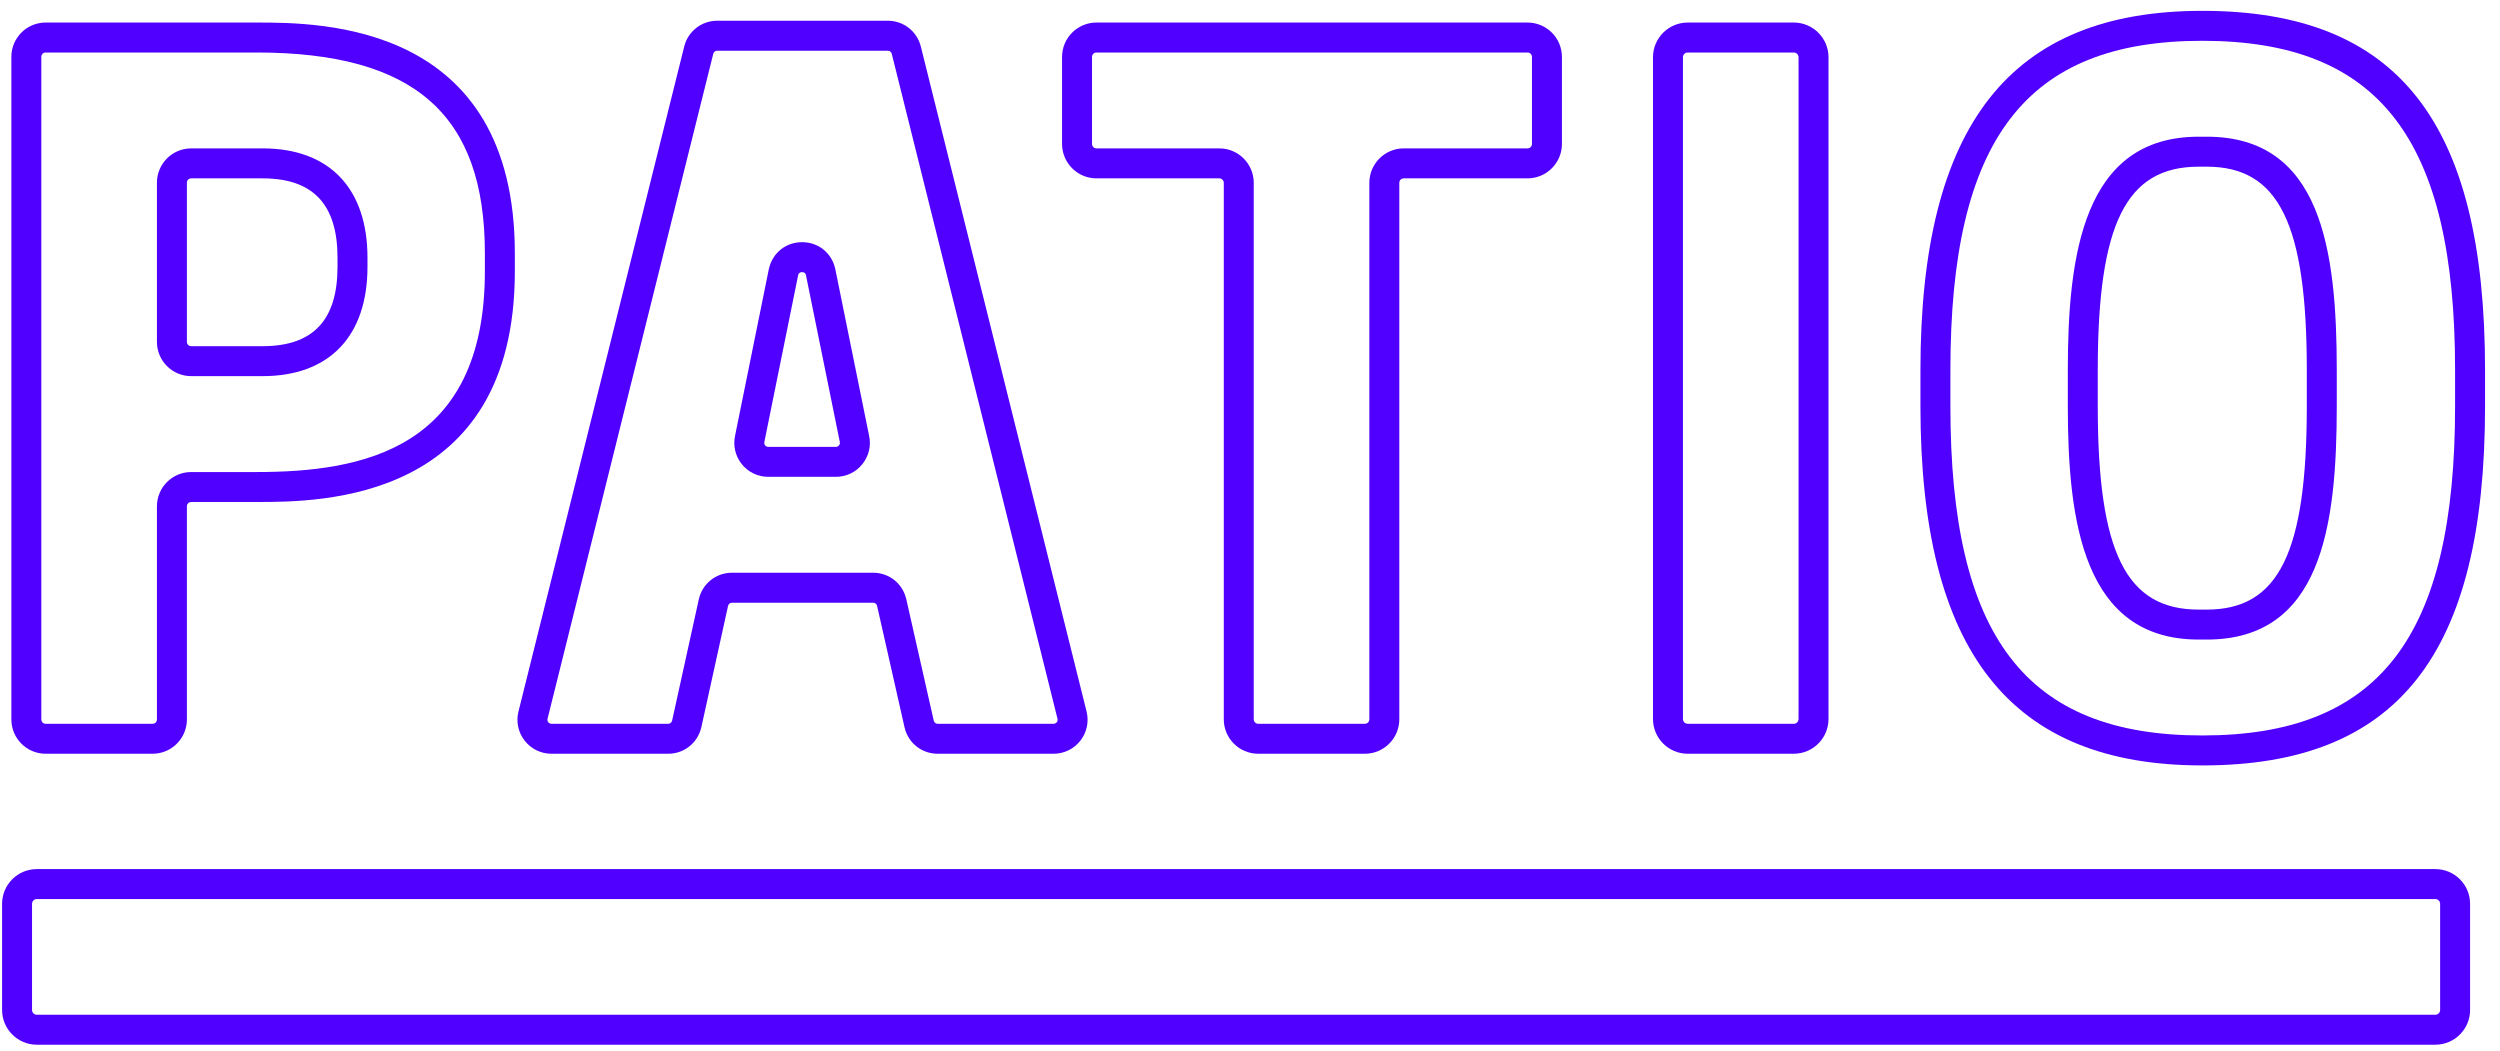
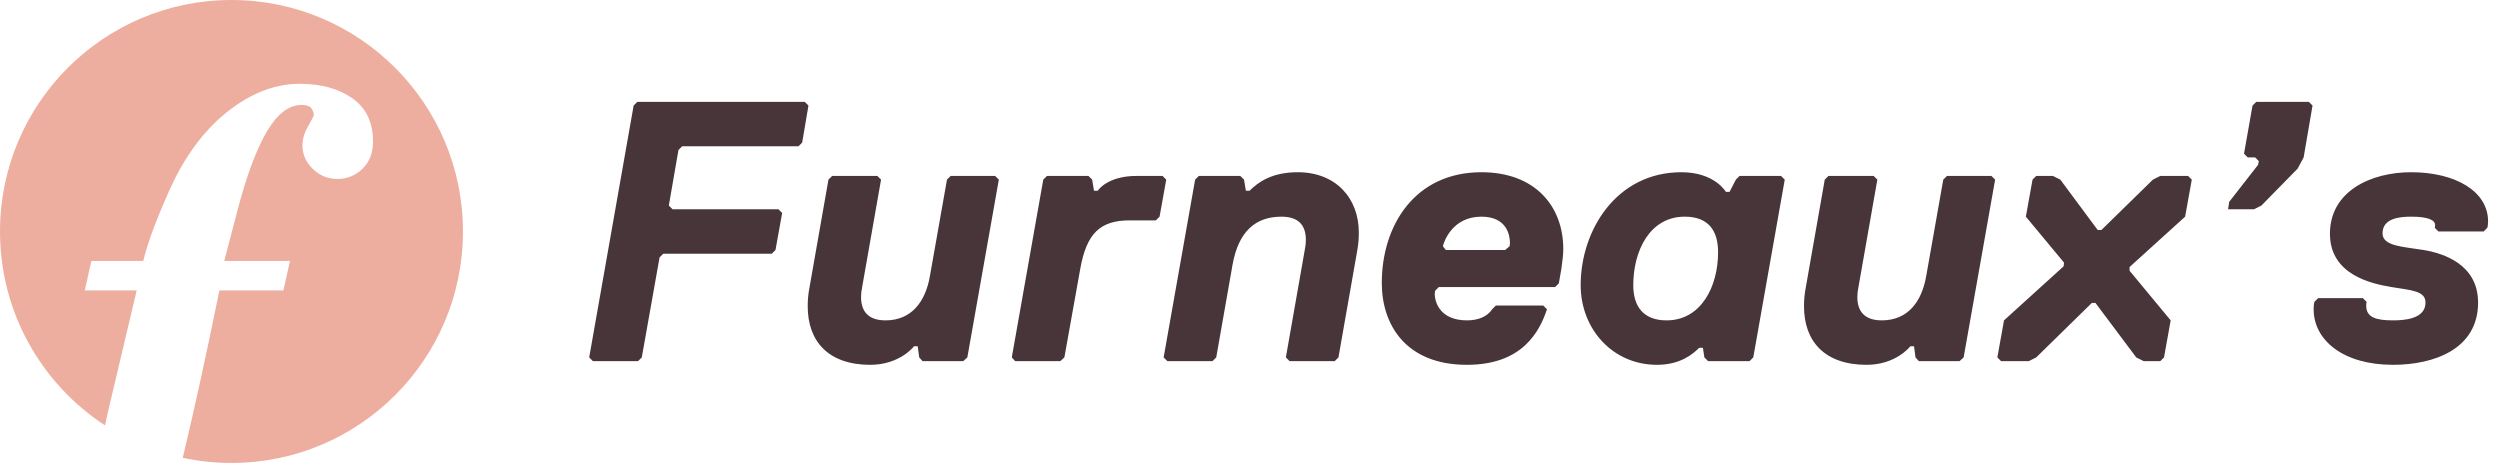
- <svg xmlns="http://www.w3.org/2000/svg" width="119px" height="50px" viewBox="0 0 119 50" version="1.1">
+ <svg xmlns="http://www.w3.org/2000/svg" width="162px" height="30px" viewBox="0 0 162 30" version="1.1">
  <defs />
-   <g id="Page-1" stroke="none" stroke-width="1" fill="none" fill-rule="evenodd">
-     <g id="mobile" transform="translate(-19, -20)" fill="#5000FF">
-       <g id="header" transform="translate(0, -2)">
-         <g id="logo" transform="translate(19, 22)">
-           <g id="group">
-             <path d="M7.265,35.878 L2.171,35.878 C1.272,35.878 0.541,35.146 0.541,34.247 L0.541,2.703 C0.541,1.805 1.272,1.073 2.171,1.073 L12.203,1.073 C15.246,1.073 24.506,1.073 24.506,12.056 L24.506,12.912 C24.506,23.895 15.246,23.895 12.203,23.895 L9.1,23.895 C8.986,23.895 8.896,23.987 8.896,24.1 L8.896,34.247 C8.896,35.146 8.164,35.878 7.265,35.878 L7.265,35.878 Z M2.171,2.499 C2.058,2.499 1.967,2.591 1.967,2.703 L1.967,34.247 C1.967,34.36 2.058,34.452 2.171,34.452 L7.265,34.452 C7.379,34.452 7.47,34.36 7.47,34.247 L7.47,24.1 C7.47,23.201 8.201,22.469 9.1,22.469 L12.203,22.469 C17.267,22.469 23.08,21.383 23.08,12.912 L23.08,12.056 C23.08,5.446 19.725,2.499 12.203,2.499 L2.171,2.499 L2.171,2.499 Z M12.502,17.904 L9.1,17.904 C8.201,17.904 7.47,17.173 7.47,16.274 L7.47,8.695 C7.47,7.795 8.201,7.063 9.1,7.063 L12.502,7.063 C15.673,7.063 17.492,8.961 17.492,12.27 L17.492,12.698 C17.492,16.007 15.673,17.904 12.502,17.904 L12.502,17.904 Z M9.1,8.49 C8.986,8.49 8.896,8.582 8.896,8.695 L8.896,16.274 C8.896,16.386 8.986,16.478 9.1,16.478 L12.502,16.478 C14.9,16.478 16.066,15.242 16.066,12.698 L16.066,12.27 C16.066,9.727 14.9,8.49 12.502,8.49 L9.1,8.49 L9.1,8.49 Z" id="Fill-1" />
-             <path d="M50.152,35.878 L44.632,35.878 C43.871,35.878 43.223,35.36 43.055,34.617 L41.749,28.838 C41.729,28.751 41.652,28.689 41.562,28.689 L34.842,28.689 C34.752,28.689 34.675,28.751 34.655,28.84 L33.386,34.608 C33.22,35.356 32.57,35.878 31.806,35.878 L26.248,35.878 C25.747,35.878 25.283,35.651 24.974,35.256 C24.666,34.861 24.558,34.355 24.679,33.869 L32.569,2.213 C32.748,1.491 33.394,0.987 34.138,0.987 L42.262,0.987 C43.006,0.987 43.651,1.491 43.831,2.213 L51.721,33.868 C51.842,34.355 51.734,34.861 51.426,35.256 C51.116,35.651 50.653,35.878 50.152,35.878 L50.152,35.878 Z M34.842,27.262 L41.562,27.262 C42.323,27.262 42.971,27.781 43.14,28.524 L44.446,34.302 C44.465,34.39 44.542,34.452 44.632,34.452 L50.152,34.452 C50.228,34.452 50.275,34.412 50.302,34.378 C50.324,34.35 50.357,34.293 50.337,34.213 L42.447,2.558 C42.427,2.473 42.35,2.414 42.262,2.414 L34.138,2.414 C34.05,2.414 33.973,2.473 33.952,2.558 L26.063,34.214 C26.043,34.293 26.076,34.35 26.097,34.378 C26.124,34.412 26.172,34.452 26.248,34.452 L31.806,34.452 C31.897,34.452 31.974,34.389 31.993,34.3 L33.262,28.532 C33.428,27.784 34.078,27.262 34.842,27.262 L34.842,27.262 Z M39.788,22.697 L36.569,22.697 C36.076,22.697 35.616,22.477 35.308,22.092 C35,21.706 34.884,21.209 34.992,20.727 L36.597,12.806 C36.77,12.036 37.404,11.528 38.179,11.528 C38.954,11.528 39.587,12.036 39.757,12.793 L41.369,20.741 C41.474,21.209 41.358,21.706 41.05,22.092 C40.741,22.477 40.281,22.697 39.788,22.697 L39.788,22.697 Z M38.179,12.954 C38.025,12.954 38,13.068 37.991,13.104 L36.386,21.024 C36.367,21.112 36.395,21.167 36.42,21.199 C36.447,21.232 36.493,21.271 36.569,21.271 L39.788,21.271 C39.864,21.271 39.91,21.232 39.937,21.199 C39.963,21.167 39.991,21.112 39.975,21.038 L38.362,13.09 C38.358,13.068 38.332,12.954 38.179,12.954 L38.179,12.954 Z" id="Fill-2" />
-             <path d="M64.969,35.878 L59.889,35.878 C58.986,35.878 58.252,35.143 58.252,34.24 L58.252,8.702 C58.252,8.585 58.157,8.49 58.04,8.49 L52.191,8.49 C51.288,8.49 50.554,7.755 50.554,6.852 L50.554,2.711 C50.554,1.807 51.288,1.073 52.191,1.073 L72.71,1.073 C73.613,1.073 74.348,1.807 74.348,2.711 L74.348,6.852 C74.348,7.755 73.613,8.49 72.71,8.49 L66.818,8.49 C66.701,8.49 66.607,8.585 66.607,8.702 L66.607,34.24 C66.607,35.143 65.872,35.878 64.969,35.878 L64.969,35.878 Z M52.191,2.499 C52.075,2.499 51.98,2.594 51.98,2.711 L51.98,6.852 C51.98,6.968 52.075,7.063 52.191,7.063 L58.04,7.063 C58.944,7.063 59.678,7.798 59.678,8.702 L59.678,34.24 C59.678,34.356 59.773,34.452 59.889,34.452 L64.969,34.452 C65.086,34.452 65.181,34.356 65.181,34.24 L65.181,8.702 C65.181,7.798 65.915,7.063 66.818,7.063 L72.71,7.063 C72.827,7.063 72.922,6.968 72.922,6.852 L72.922,2.711 C72.922,2.594 72.827,2.499 72.71,2.499 L52.191,2.499 L52.191,2.499 Z" id="Fill-3" />
-             <path d="M85.385,35.878 L80.334,35.878 C79.424,35.878 78.682,35.136 78.682,34.225 L78.682,2.725 C78.682,1.814 79.424,1.073 80.334,1.073 L85.385,1.073 C86.296,1.073 87.037,1.814 87.037,2.725 L87.037,34.225 C87.037,35.136 86.296,35.878 85.385,35.878 L85.385,35.878 Z M80.334,2.499 C80.21,2.499 80.108,2.601 80.108,2.725 L80.108,34.225 C80.108,34.35 80.21,34.452 80.334,34.452 L85.385,34.452 C85.509,34.452 85.611,34.35 85.611,34.225 L85.611,2.725 C85.611,2.601 85.509,2.499 85.385,2.499 L80.334,2.499 L80.334,2.499 Z" id="Fill-4" />
-             <path d="M117.576,43.021 L117.576,48.075 C117.576,48.986 116.835,49.728 115.924,49.728 L1.751,49.728 C0.84,49.728 0.099,48.986 0.099,48.075 L0.099,43.021 C0.099,42.11 0.84,41.369 1.751,41.369 L115.924,41.369 C116.835,41.369 117.576,42.11 117.576,43.021 L117.576,43.021 Z M1.525,48.075 C1.525,48.2 1.627,48.302 1.751,48.302 L115.924,48.302 C116.048,48.302 116.15,48.2 116.15,48.075 L116.15,43.021 C116.15,42.897 116.048,42.795 115.924,42.795 L1.751,42.795 C1.627,42.795 1.525,42.897 1.525,43.021 L1.525,48.075 L1.525,48.075 Z" id="Fill-5" />
-             <path d="M104.829,36.434 C95.676,36.434 91.413,30.999 91.413,19.331 L91.413,17.619 C91.413,5.951 95.676,0.516 104.829,0.516 C114.136,0.516 118.288,5.791 118.288,17.619 L118.288,19.331 C118.288,31.159 114.136,36.434 104.829,36.434 L104.829,36.434 Z M104.829,1.942 C96.425,1.942 92.839,6.631 92.839,17.619 L92.839,19.331 C92.839,30.32 96.425,35.008 104.829,35.008 C113.264,35.008 116.862,30.32 116.862,19.331 L116.862,17.619 C116.862,6.631 113.264,1.942 104.829,1.942 L104.829,1.942 Z M105.043,30.443 L104.657,30.443 C99.168,30.443 98.428,24.825 98.428,19.331 L98.428,17.619 C98.428,12.125 99.168,6.507 104.657,6.507 L105.043,6.507 C110.48,6.507 111.23,11.848 111.23,17.619 L111.23,19.331 C111.23,25.102 110.48,30.443 105.043,30.443 L105.043,30.443 Z M104.657,7.934 C101.201,7.934 99.853,10.65 99.853,17.619 L99.853,19.331 C99.853,26.3 101.201,29.017 104.657,29.017 L105.043,29.017 C108.469,29.017 109.804,26.3 109.804,19.331 L109.804,17.619 C109.804,10.65 108.469,7.934 105.043,7.934 L104.657,7.934 L104.657,7.934 Z" id="Fill-6" />
-           </g>
-         </g>
-       </g>
+   <g id="Symbols" stroke="none" stroke-width="1" fill="none" fill-rule="evenodd">
+     <g id="logo">
+       <path d="M51.98,9.24 L52.388,6.84 L52.148,6.6 L41.3,6.6 L41.06,6.84 L38.18,23.16 L38.42,23.4 L41.348,23.4 L41.588,23.16 L42.74,16.68 L42.98,16.44 L50.012,16.44 L50.252,16.2 L50.684,13.8 L50.444,13.56 L43.58,13.56 L43.34,13.32 L43.964,9.72 L44.204,9.48 L51.74,9.48 L51.98,9.24 Z M53.684,11.64 L52.46,18.6 C52.364,19.08 52.34,19.488 52.34,19.848 C52.34,22.104 53.66,23.64 56.396,23.64 C58.316,23.64 59.228,22.44 59.228,22.44 L59.468,22.44 L59.564,23.16 L59.78,23.4 L62.42,23.4 L62.684,23.16 L64.724,11.64 L64.484,11.4 L61.604,11.4 L61.364,11.64 L60.26,17.88 C59.972,19.56 59.06,20.76 57.38,20.76 C56.204,20.76 55.796,20.112 55.796,19.248 C55.796,19.032 55.82,18.84 55.868,18.6 L57.092,11.64 L56.852,11.4 L53.924,11.4 L53.684,11.64 Z M75.14,14.04 L75.572,11.64 L75.332,11.4 L73.652,11.4 C71.732,11.4 71.132,12.36 71.132,12.36 L70.892,12.36 L70.772,11.64 L70.532,11.4 L67.844,11.4 L67.604,11.64 L65.564,23.16 L65.78,23.4 L68.708,23.4 L68.972,23.16 L70.004,17.4 C70.412,15.144 71.276,14.28 73.196,14.28 L74.9,14.28 L75.14,14.04 Z M86.732,23.16 L87.956,16.2 C88.028,15.792 88.052,15.432 88.052,15.072 C88.052,12.84 86.564,11.16 84.092,11.16 C82.412,11.16 81.524,11.808 80.972,12.36 L80.732,12.36 L80.612,11.64 L80.372,11.4 L77.684,11.4 L77.444,11.64 L75.404,23.16 L75.644,23.4 L78.572,23.4 L78.812,23.16 L79.868,17.16 C80.252,15 81.356,14.04 83.036,14.04 C84.212,14.04 84.62,14.664 84.62,15.552 C84.62,15.744 84.596,15.984 84.548,16.2 L83.324,23.16 L83.564,23.4 L86.492,23.4 L86.732,23.16 Z M101.18,17.4 C101.252,16.92 101.3,16.464 101.3,16.128 C101.3,13.416 99.524,11.16 95.996,11.16 C91.676,11.16 89.54,14.616 89.54,18.336 C89.54,21.048 91.1,23.64 95.06,23.64 C98.66,23.64 99.764,21.48 100.244,20.04 L100.004,19.8 L96.932,19.8 L96.692,20.04 C96.38,20.52 95.78,20.76 95.06,20.76 C93.356,20.76 92.972,19.632 92.972,19.032 C92.972,18.96 92.996,18.888 92.996,18.84 L93.236,18.6 L100.772,18.6 L101.012,18.36 L101.18,17.4 Z M97.532,16.2 L93.692,16.2 L93.5,15.96 C93.548,15.72 94.076,14.04 95.996,14.04 C97.628,14.04 97.844,15.216 97.844,15.744 C97.844,15.864 97.82,15.96 97.82,15.96 L97.532,16.2 Z M113.612,23.16 L115.652,11.64 L115.412,11.4 L112.724,11.4 L112.484,11.64 L112.076,12.432 L111.836,12.432 C111.836,12.432 111.116,11.16 108.956,11.16 C104.756,11.16 102.428,14.904 102.428,18.48 C102.428,21.312 104.492,23.64 107.372,23.64 C108.908,23.64 109.724,22.92 110.108,22.536 L110.348,22.536 L110.444,23.16 L110.684,23.4 L113.372,23.4 L113.612,23.16 Z M109.172,14.04 C110.732,14.04 111.332,14.976 111.332,16.344 C111.332,18.576 110.228,20.76 107.996,20.76 C106.46,20.76 105.836,19.824 105.836,18.48 C105.836,16.272 106.892,14.04 109.172,14.04 L109.172,14.04 Z M118.244,11.64 L117.02,18.6 C116.924,19.08 116.9,19.488 116.9,19.848 C116.9,22.104 118.22,23.64 120.956,23.64 C122.876,23.64 123.788,22.44 123.788,22.44 L124.028,22.44 L124.124,23.16 L124.34,23.4 L126.98,23.4 L127.244,23.16 L129.284,11.64 L129.044,11.4 L126.164,11.4 L125.924,11.64 L124.82,17.88 C124.532,19.56 123.62,20.76 121.94,20.76 C120.764,20.76 120.356,20.112 120.356,19.248 C120.356,19.032 120.38,18.84 120.428,18.6 L121.652,11.64 L121.412,11.4 L118.484,11.4 L118.244,11.64 Z M135.788,19.632 L138.428,23.16 L138.908,23.4 L139.988,23.4 L140.228,23.16 L140.66,20.76 L137.996,17.544 L137.996,17.304 L141.596,14.04 L142.028,11.64 L141.788,11.4 L139.988,11.4 L139.508,11.64 L136.172,14.904 L135.932,14.904 L133.508,11.64 L133.028,11.4 L131.948,11.4 L131.708,11.64 L131.276,14.04 L133.748,17.016 L133.724,17.256 L129.86,20.76 L129.428,23.16 L129.668,23.4 L131.468,23.4 L131.948,23.16 L135.548,19.632 L135.788,19.632 Z M149.276,10.2 L149.852,6.84 L149.612,6.6 L146.204,6.6 L145.964,6.84 L145.412,9.96 L145.652,10.2 L146.132,10.2 L146.372,10.44 L146.324,10.68 L144.452,13.08 L144.38,13.56 L146.06,13.56 L146.54,13.32 L148.892,10.92 L149.276,10.2 Z M160.58,19.608 C160.58,17.136 158.348,16.416 157.052,16.2 C155.732,15.984 154.388,15.96 154.388,15.12 C154.388,14.136 155.516,14.04 156.236,14.04 C157.34,14.04 157.796,14.256 157.796,14.592 C157.796,14.688 157.772,14.76 157.772,14.76 L158.012,15 L160.94,15 L161.18,14.76 C161.204,14.664 161.228,14.544 161.228,14.352 C161.228,12.384 159.092,11.16 156.236,11.16 C153.644,11.16 150.98,12.384 150.98,15.144 C150.98,17.808 153.668,18.384 154.964,18.6 C156.26,18.816 157.172,18.84 157.172,19.608 C157.172,20.688 155.756,20.76 155.06,20.76 C153.98,20.76 153.332,20.568 153.332,19.824 C153.332,19.728 153.332,19.656 153.356,19.56 L153.116,19.32 L150.212,19.32 L149.972,19.56 C149.924,19.752 149.924,19.92 149.924,20.04 C149.924,22.032 151.82,23.64 155.06,23.64 C157.748,23.64 160.58,22.608 160.58,19.608 L160.58,19.608 Z" id="Furneaux’s" fill="#47353A" />
+       <path d="M6.806,27.566 C2.708,24.889 0,20.261 0,15 C0,6.716 6.716,8.8817842e-16 15,8.8817842e-16 C23.284,8.8817842e-16 30,6.716 30,15 C30,23.284 23.284,30 15,30 C13.917,30 12.86,29.885 11.842,29.667 C12.576,26.609 13.368,22.992 14.217,18.816 L18.365,18.816 L18.791,16.91 L14.531,16.91 L15.383,13.659 C15.966,11.417 16.597,9.713 17.277,8.547 C17.957,7.381 18.716,6.798 19.553,6.798 C19.852,6.798 20.061,6.873 20.181,7.022 C20.285,7.187 20.338,7.321 20.338,7.426 C20.338,7.501 20.214,7.751 19.968,8.177 C19.721,8.603 19.598,9.018 19.598,9.422 C19.598,10.004 19.822,10.513 20.271,10.946 C20.719,11.38 21.25,11.596 21.862,11.596 C22.49,11.596 23.032,11.376 23.488,10.935 C23.944,10.494 24.172,9.907 24.172,9.175 C24.172,7.934 23.727,7 22.838,6.372 C21.948,5.744 20.809,5.43 19.419,5.43 C17.685,5.43 15.995,6.14 14.351,7.561 C12.991,8.756 11.874,10.33 10.999,12.28 C10.125,14.231 9.553,15.774 9.284,16.91 L5.921,16.91 L5.495,18.816 L8.858,18.816 L6.975,26.776 C6.918,27.042 6.862,27.306 6.806,27.566 Z" id="Combined-Shape" fill="#EEAE9F" />
    </g>
  </g>
</svg>
